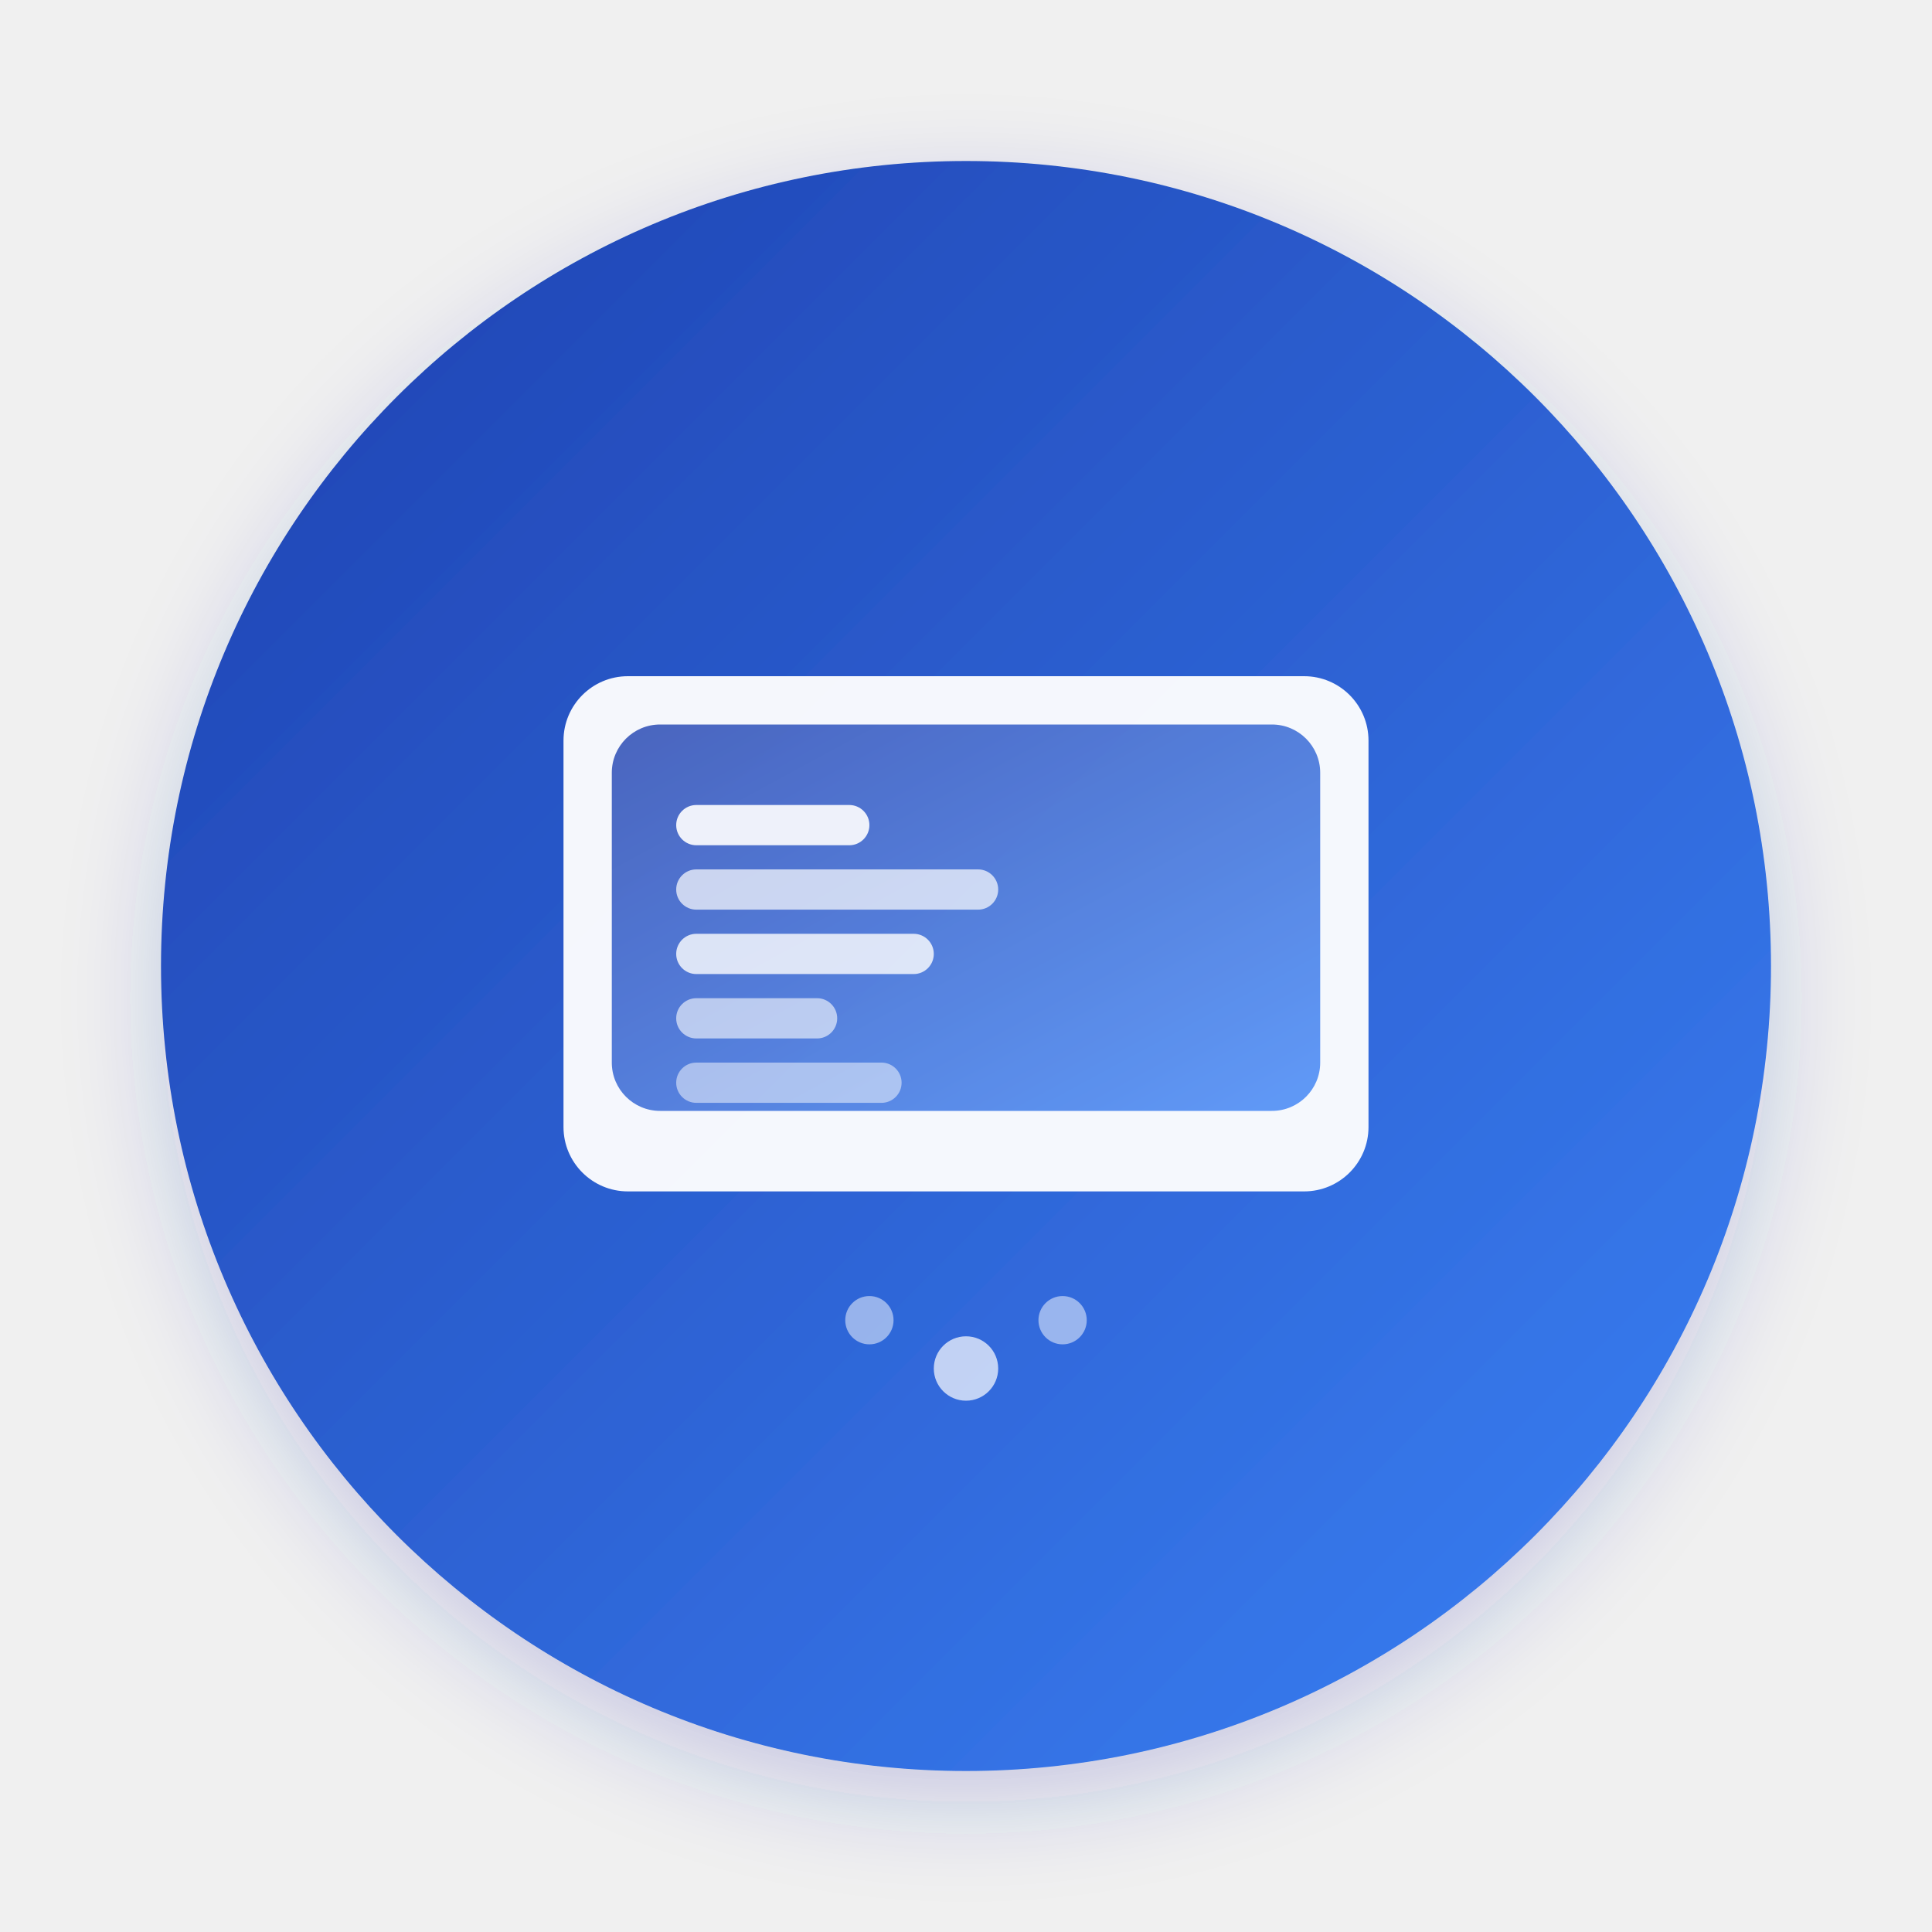
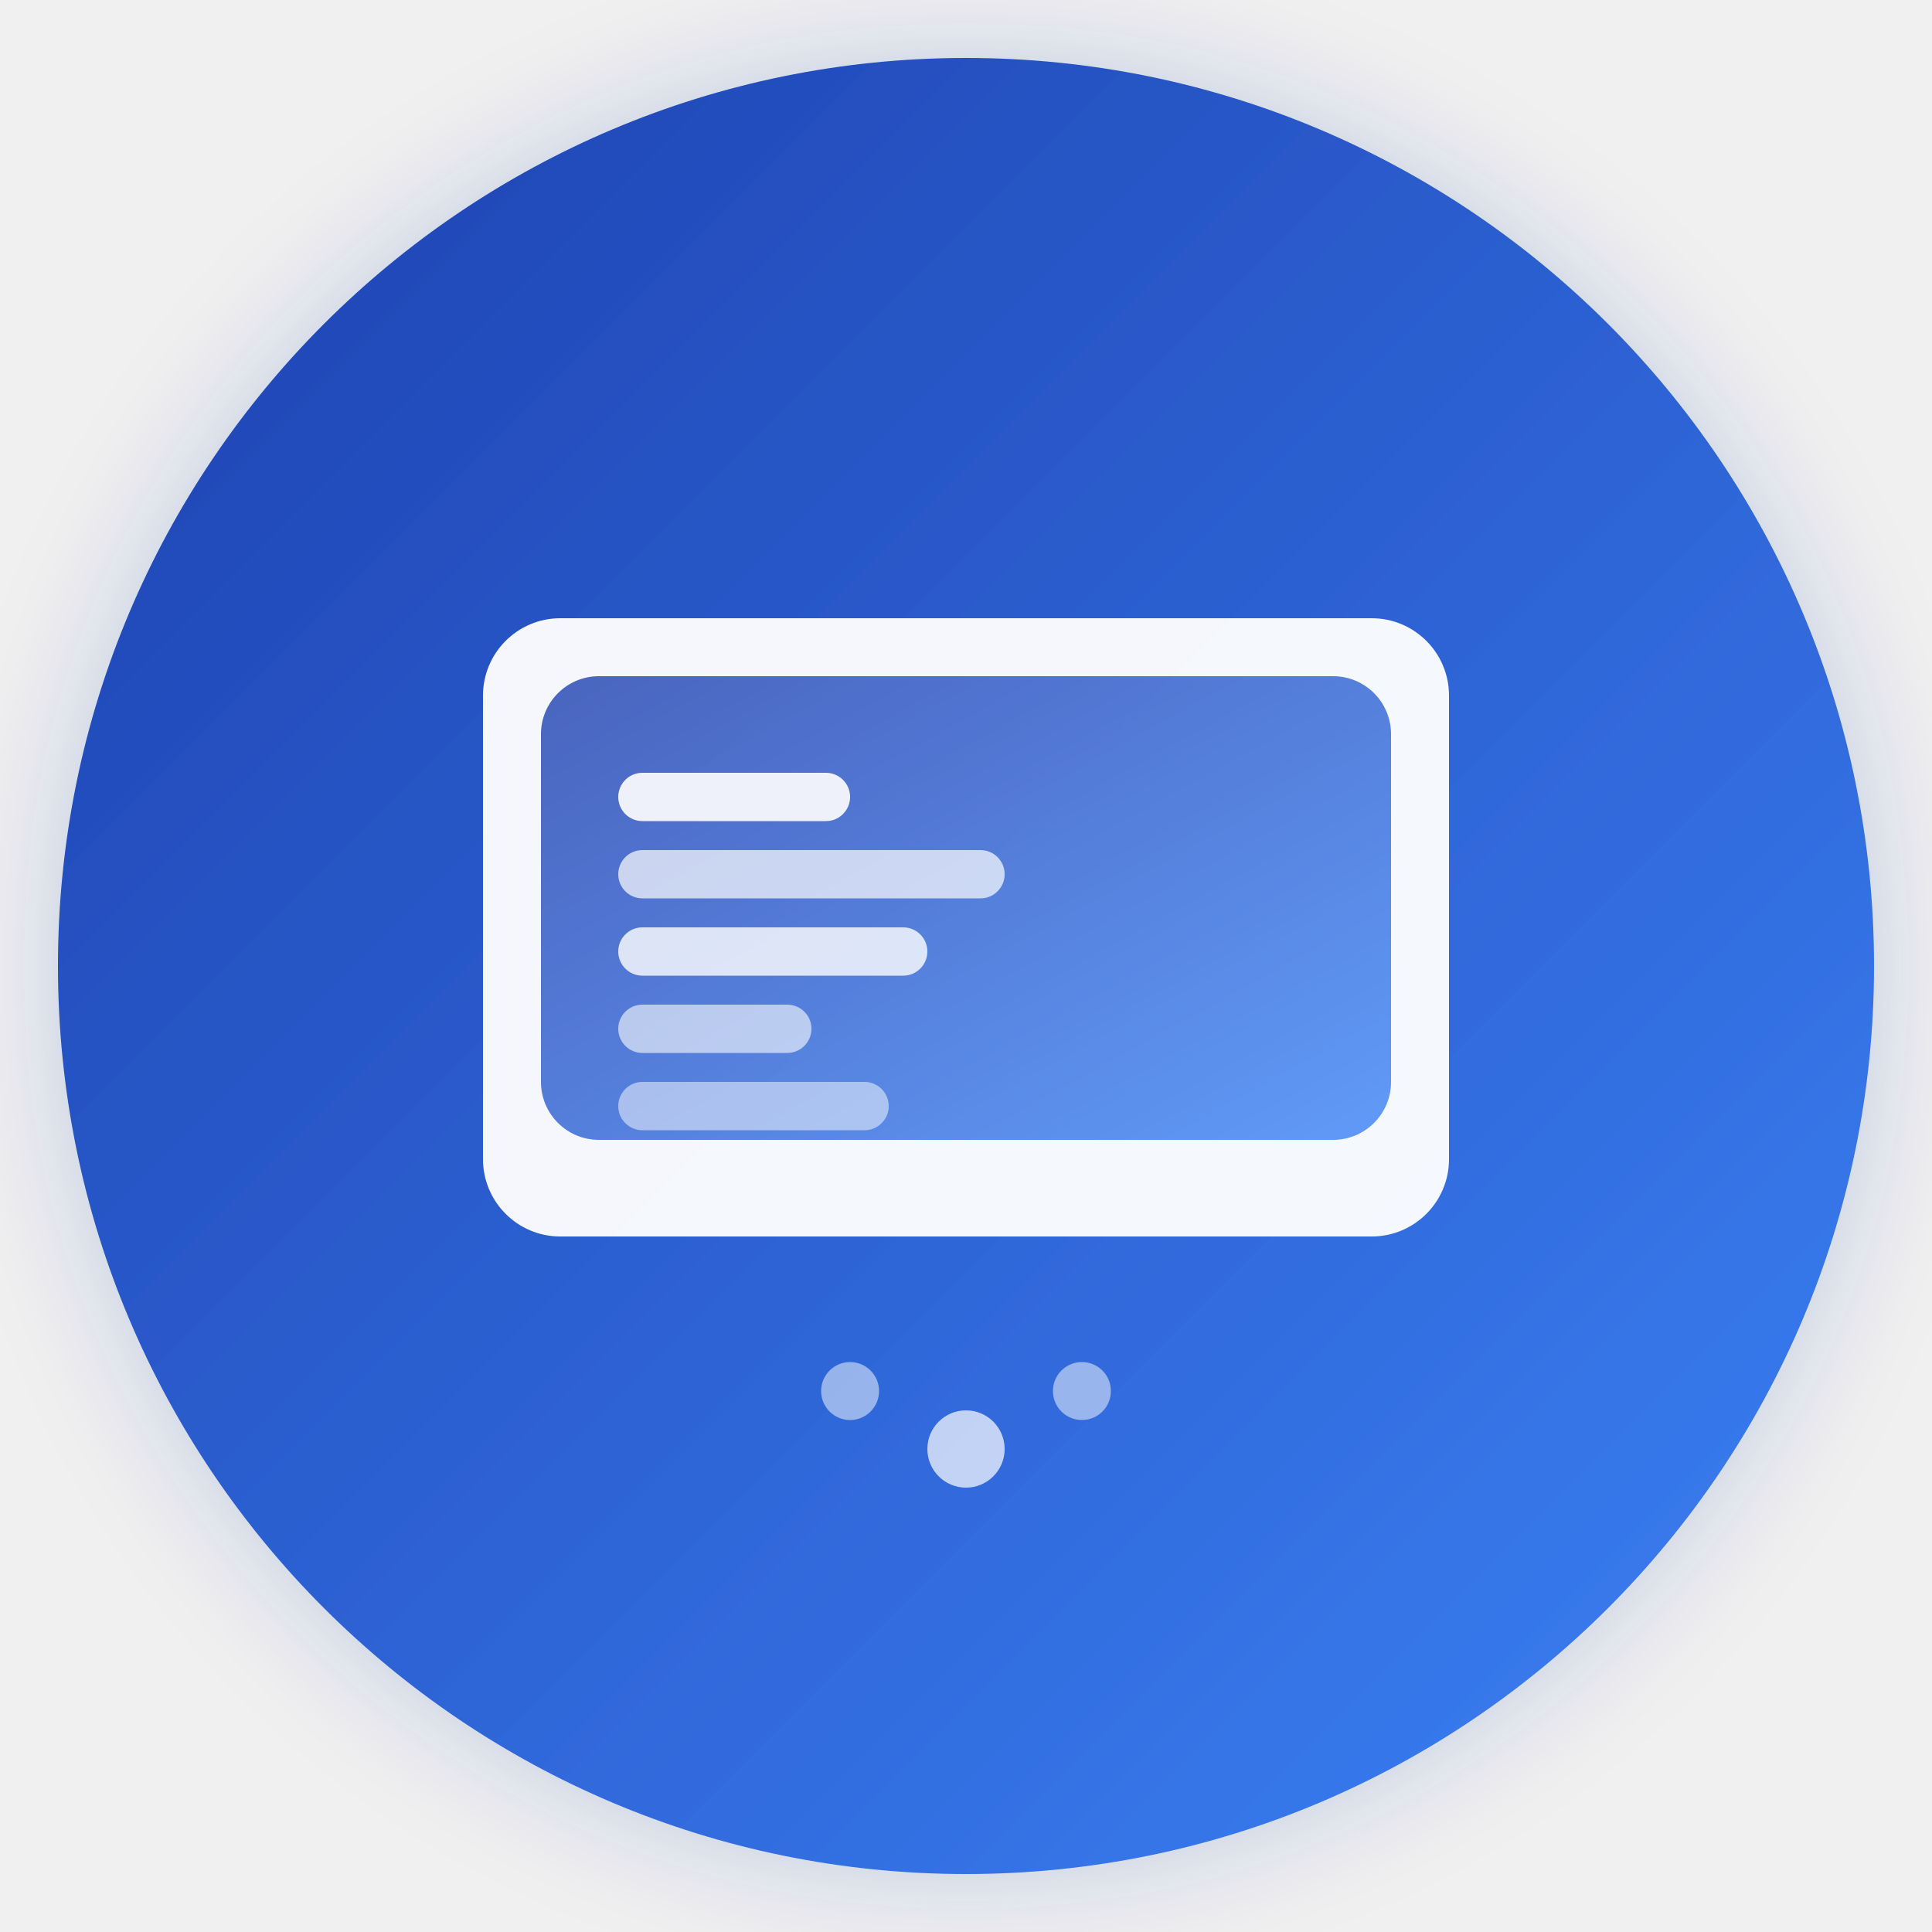
- <svg xmlns="http://www.w3.org/2000/svg" width="120" height="120" viewBox="0 0 120 120" class="touchless-logo">
+ <svg xmlns="http://www.w3.org/2000/svg" width="100" height="100" viewBox="0 0 100 100" class="touchless-logo">
  <defs id="TouchlessDefsMain">
    <linearGradient id="TouchlessMainGradient" x1="0%" y1="0%" x2="100%" y2="100%">
      <stop offset="0%" style="stop-color:#1e40af;stop-opacity:1" />
      <stop offset="100%" style="stop-color:#3b82f6;stop-opacity:1" />
    </linearGradient>
    <filter id="TouchlessShadow" x="-20%" y="-20%" width="140%" height="140%">
-       <feDropShadow dx="0" dy="2" stdDeviation="3" flood-color="rgba(30, 64, 175, 0.2)" />
+       <feDropShadow dx="0" dy="0" stdDeviation="3" flood-color="rgba(30, 64, 175, 0.2)" />
    </filter>
  </defs>
-   <circle cx="60" cy="60" r="50" fill="url(#TouchlessMainGradient)" filter="url(#TouchlessShadow)" />
-   <g transform="translate(60,60)">
+   <circle cx="50" cy="50" r="47" fill="url(#TouchlessMainGradient)" filter="url(#TouchlessShadow)" />
+   <g transform="translate(50,50)">
    <rect x="-25" y="-18" width="50" height="32" rx="4" fill="white" opacity="0.95" stroke="none" />
    <rect x="-22" y="-15" width="44" height="24" rx="3" fill="url(#TouchlessMainGradient)" opacity="0.8" />
    <rect x="-18" y="-10" width="12" height="2.5" rx="1.25" fill="white" opacity="0.9" />
    <rect x="-18" y="-6" width="20" height="2.5" rx="1.25" fill="white" opacity="0.7" />
    <rect x="-18" y="-2" width="16" height="2.5" rx="1.25" fill="white" opacity="0.8" />
    <rect x="-18" y="2" width="10" height="2.5" rx="1.25" fill="white" opacity="0.6" />
    <rect x="-18" y="6" width="14" height="2.5" rx="1.25" fill="white" opacity="0.5" />
    <circle cx="0" cy="25" r="2" fill="white" opacity="0.7" />
    <circle cx="-6" cy="22" r="1.5" fill="white" opacity="0.5" />
    <circle cx="6" cy="22" r="1.5" fill="white" opacity="0.5" />
  </g>
  <style>
		.touchless-logo {
			transition: transform 0.2s ease;
		}
		.touchless-logo:hover {
			transform: scale(1.02);
		}
	</style>
</svg>
